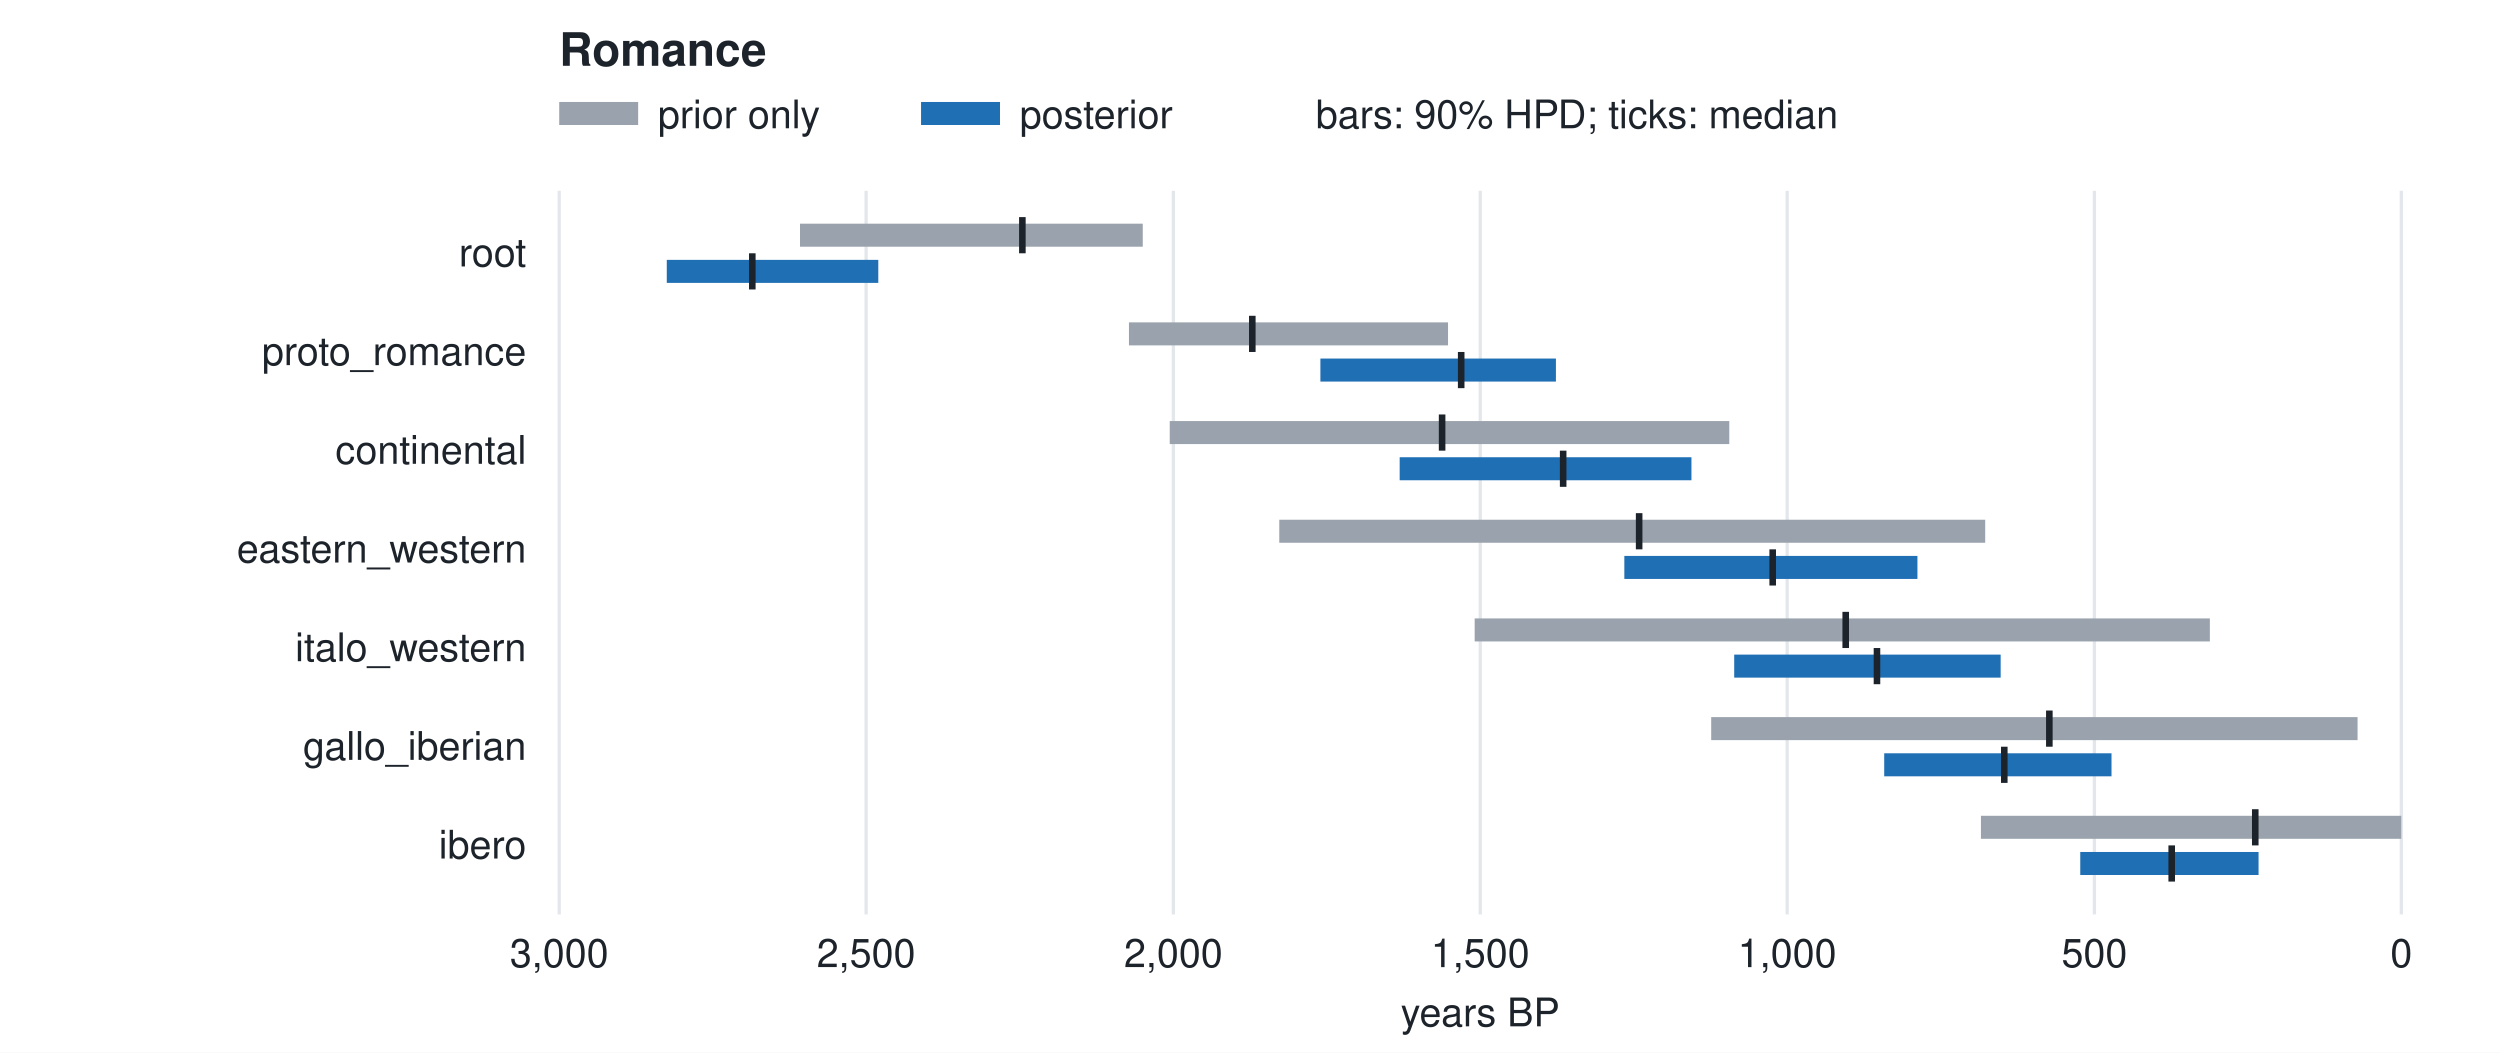
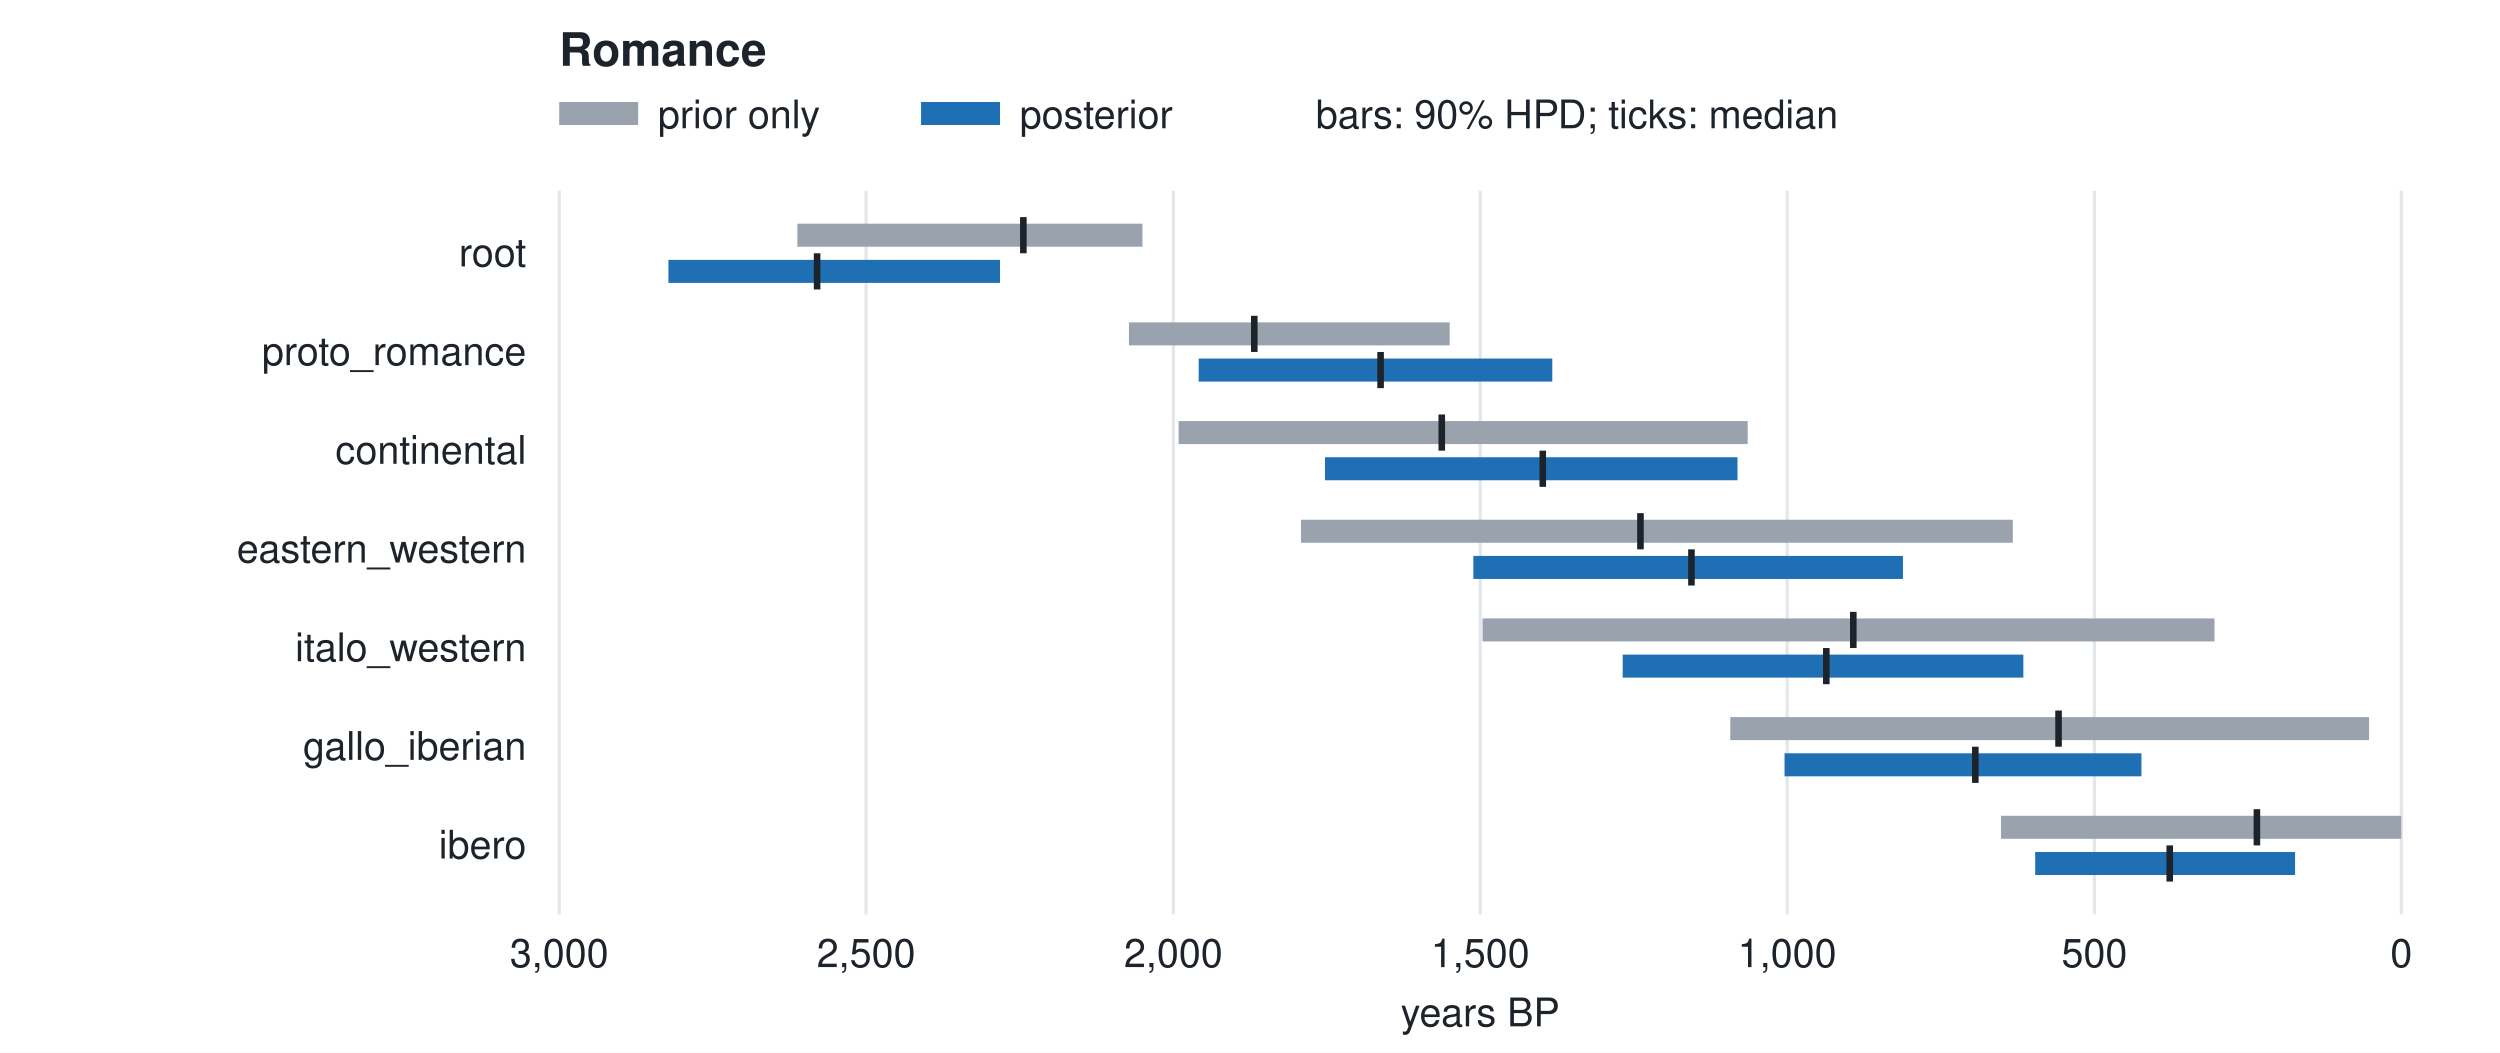
<svg xmlns="http://www.w3.org/2000/svg" width="760" height="320" viewBox="0 0 760 320" font-family="Helvetica, Arial, sans-serif" font-size="12">
  <rect width="100%" height="100%" fill="#ffffff" />
  <text x="170" y="20" font-size="14" font-weight="bold" fill="#1d232a">Romance</text>
  <rect x="170" y="31" width="24" height="7" fill="#9aa3ad" />
  <text x="200" y="39" fill="#1d232a">prior only</text>
  <rect x="280" y="31" width="24" height="7" fill="#1f6fb4" />
  <text x="310" y="39" fill="#1d232a">posterior</text>
  <text x="400" y="39" fill="#1d232a">bars: 90% HPD; ticks: median</text>
  <line x1="730.0" y1="58" x2="730.0" y2="278" stroke="#e3e7eb" />
  <text x="730.0" y="294" text-anchor="middle" fill="#1d232a">0</text>
  <line x1="636.7" y1="58" x2="636.7" y2="278" stroke="#e3e7eb" />
  <text x="636.7" y="294" text-anchor="middle" fill="#1d232a">500</text>
  <line x1="543.3" y1="58" x2="543.3" y2="278" stroke="#e3e7eb" />
  <text x="543.3" y="294" text-anchor="middle" fill="#1d232a">1,000</text>
  <line x1="450.0" y1="58" x2="450.0" y2="278" stroke="#e3e7eb" />
  <text x="450.0" y="294" text-anchor="middle" fill="#1d232a">1,500</text>
  <line x1="356.7" y1="58" x2="356.7" y2="278" stroke="#e3e7eb" />
  <text x="356.7" y="294" text-anchor="middle" fill="#1d232a">2,000</text>
  <line x1="263.3" y1="58" x2="263.3" y2="278" stroke="#e3e7eb" />
  <text x="263.3" y="294" text-anchor="middle" fill="#1d232a">2,500</text>
  <line x1="170.0" y1="58" x2="170.0" y2="278" stroke="#e3e7eb" />
  <text x="170.0" y="294" text-anchor="middle" fill="#1d232a">3,000</text>
  <text x="450.0" y="312" text-anchor="middle" fill="#1d232a">years BP</text>
  <text x="160" y="81.0" text-anchor="end" fill="#1d232a">root</text>
-   <rect x="243.2" y="68.0" width="104.2" height="7" fill="#9aa3ad" />
-   <line x1="310.8" y1="66.0" x2="310.8" y2="77.0" stroke="#1d232a" stroke-width="2" />
-   <rect x="202.7" y="79.0" width="64.3" height="7" fill="#1f6fb4" />
-   <line x1="228.7" y1="77.0" x2="228.7" y2="88.0" stroke="#1d232a" stroke-width="2" />
+   <rect x="242.4" y="68.0" width="104.9" height="7" fill="#9aa3ad" />
+   <line x1="311.1" y1="66.0" x2="311.1" y2="77.0" stroke="#1d232a" stroke-width="2" />
+   <rect x="203.2" y="79.0" width="100.8" height="7" fill="#1f6fb4" />
+   <line x1="248.4" y1="77.0" x2="248.4" y2="88.0" stroke="#1d232a" stroke-width="2" />
  <text x="160" y="111.0" text-anchor="end" fill="#1d232a">proto_romance</text>
-   <rect x="343.2" y="98.0" width="97.0" height="7" fill="#9aa3ad" />
-   <line x1="380.7" y1="96.0" x2="380.7" y2="107.0" stroke="#1d232a" stroke-width="2" />
-   <rect x="401.4" y="109.0" width="71.6" height="7" fill="#1f6fb4" />
-   <line x1="444.2" y1="107.0" x2="444.2" y2="118.0" stroke="#1d232a" stroke-width="2" />
+   <rect x="343.2" y="98.0" width="97.5" height="7" fill="#9aa3ad" />
+   <line x1="381.3" y1="96.0" x2="381.3" y2="107.0" stroke="#1d232a" stroke-width="2" />
+   <rect x="364.4" y="109.0" width="107.5" height="7" fill="#1f6fb4" />
+   <line x1="419.7" y1="107.0" x2="419.7" y2="118.0" stroke="#1d232a" stroke-width="2" />
  <text x="160" y="141.0" text-anchor="end" fill="#1d232a">continental</text>
-   <rect x="355.6" y="128.0" width="170.1" height="7" fill="#9aa3ad" />
-   <line x1="438.4" y1="126.0" x2="438.4" y2="137.0" stroke="#1d232a" stroke-width="2" />
-   <rect x="425.5" y="139.0" width="88.7" height="7" fill="#1f6fb4" />
-   <line x1="475.2" y1="137.0" x2="475.2" y2="148.0" stroke="#1d232a" stroke-width="2" />
+   <rect x="358.3" y="128.0" width="173.0" height="7" fill="#9aa3ad" />
+   <line x1="438.3" y1="126.0" x2="438.3" y2="137.0" stroke="#1d232a" stroke-width="2" />
+   <rect x="402.8" y="139.0" width="125.4" height="7" fill="#1f6fb4" />
+   <line x1="469.0" y1="137.0" x2="469.0" y2="148.0" stroke="#1d232a" stroke-width="2" />
  <text x="160" y="171.0" text-anchor="end" fill="#1d232a">eastern_western</text>
-   <rect x="388.9" y="158.0" width="214.6" height="7" fill="#9aa3ad" />
-   <line x1="498.3" y1="156.0" x2="498.3" y2="167.0" stroke="#1d232a" stroke-width="2" />
-   <rect x="493.8" y="169.0" width="89.1" height="7" fill="#1f6fb4" />
-   <line x1="538.9" y1="167.0" x2="538.9" y2="178.0" stroke="#1d232a" stroke-width="2" />
+   <rect x="395.5" y="158.0" width="216.4" height="7" fill="#9aa3ad" />
+   <line x1="498.7" y1="156.0" x2="498.7" y2="167.0" stroke="#1d232a" stroke-width="2" />
+   <rect x="447.9" y="169.0" width="130.6" height="7" fill="#1f6fb4" />
+   <line x1="514.2" y1="167.0" x2="514.2" y2="178.0" stroke="#1d232a" stroke-width="2" />
  <text x="160" y="201.0" text-anchor="end" fill="#1d232a">italo_western</text>
-   <rect x="448.3" y="188.0" width="223.5" height="7" fill="#9aa3ad" />
-   <line x1="561.1" y1="186.0" x2="561.1" y2="197.0" stroke="#1d232a" stroke-width="2" />
-   <rect x="527.2" y="199.0" width="81.0" height="7" fill="#1f6fb4" />
-   <line x1="570.6" y1="197.0" x2="570.6" y2="208.0" stroke="#1d232a" stroke-width="2" />
+   <rect x="450.7" y="188.0" width="222.5" height="7" fill="#9aa3ad" />
+   <line x1="563.4" y1="186.0" x2="563.4" y2="197.0" stroke="#1d232a" stroke-width="2" />
+   <rect x="493.3" y="199.0" width="121.8" height="7" fill="#1f6fb4" />
+   <line x1="555.2" y1="197.0" x2="555.2" y2="208.0" stroke="#1d232a" stroke-width="2" />
  <text x="160" y="231.0" text-anchor="end" fill="#1d232a">gallo_iberian</text>
-   <rect x="520.2" y="218.0" width="196.5" height="7" fill="#9aa3ad" />
-   <line x1="623.0" y1="216.0" x2="623.0" y2="227.0" stroke="#1d232a" stroke-width="2" />
-   <rect x="572.8" y="229.0" width="69.1" height="7" fill="#1f6fb4" />
-   <line x1="609.3" y1="227.0" x2="609.3" y2="238.0" stroke="#1d232a" stroke-width="2" />
+   <rect x="526.0" y="218.0" width="194.2" height="7" fill="#9aa3ad" />
+   <line x1="625.8" y1="216.0" x2="625.8" y2="227.0" stroke="#1d232a" stroke-width="2" />
+   <rect x="542.5" y="229.0" width="108.5" height="7" fill="#1f6fb4" />
+   <line x1="600.5" y1="227.0" x2="600.5" y2="238.0" stroke="#1d232a" stroke-width="2" />
  <text x="160" y="261.0" text-anchor="end" fill="#1d232a">ibero</text>
-   <rect x="602.2" y="248.0" width="127.8" height="7" fill="#9aa3ad" />
-   <line x1="685.6" y1="246.0" x2="685.6" y2="257.0" stroke="#1d232a" stroke-width="2" />
-   <rect x="632.4" y="259.0" width="54.2" height="7" fill="#1f6fb4" />
-   <line x1="660.2" y1="257.0" x2="660.2" y2="268.0" stroke="#1d232a" stroke-width="2" />
+   <rect x="608.3" y="248.0" width="121.7" height="7" fill="#9aa3ad" />
+   <line x1="686.1" y1="246.0" x2="686.1" y2="257.0" stroke="#1d232a" stroke-width="2" />
+   <rect x="618.7" y="259.0" width="79.0" height="7" fill="#1f6fb4" />
+   <line x1="659.6" y1="257.0" x2="659.6" y2="268.0" stroke="#1d232a" stroke-width="2" />
</svg>
